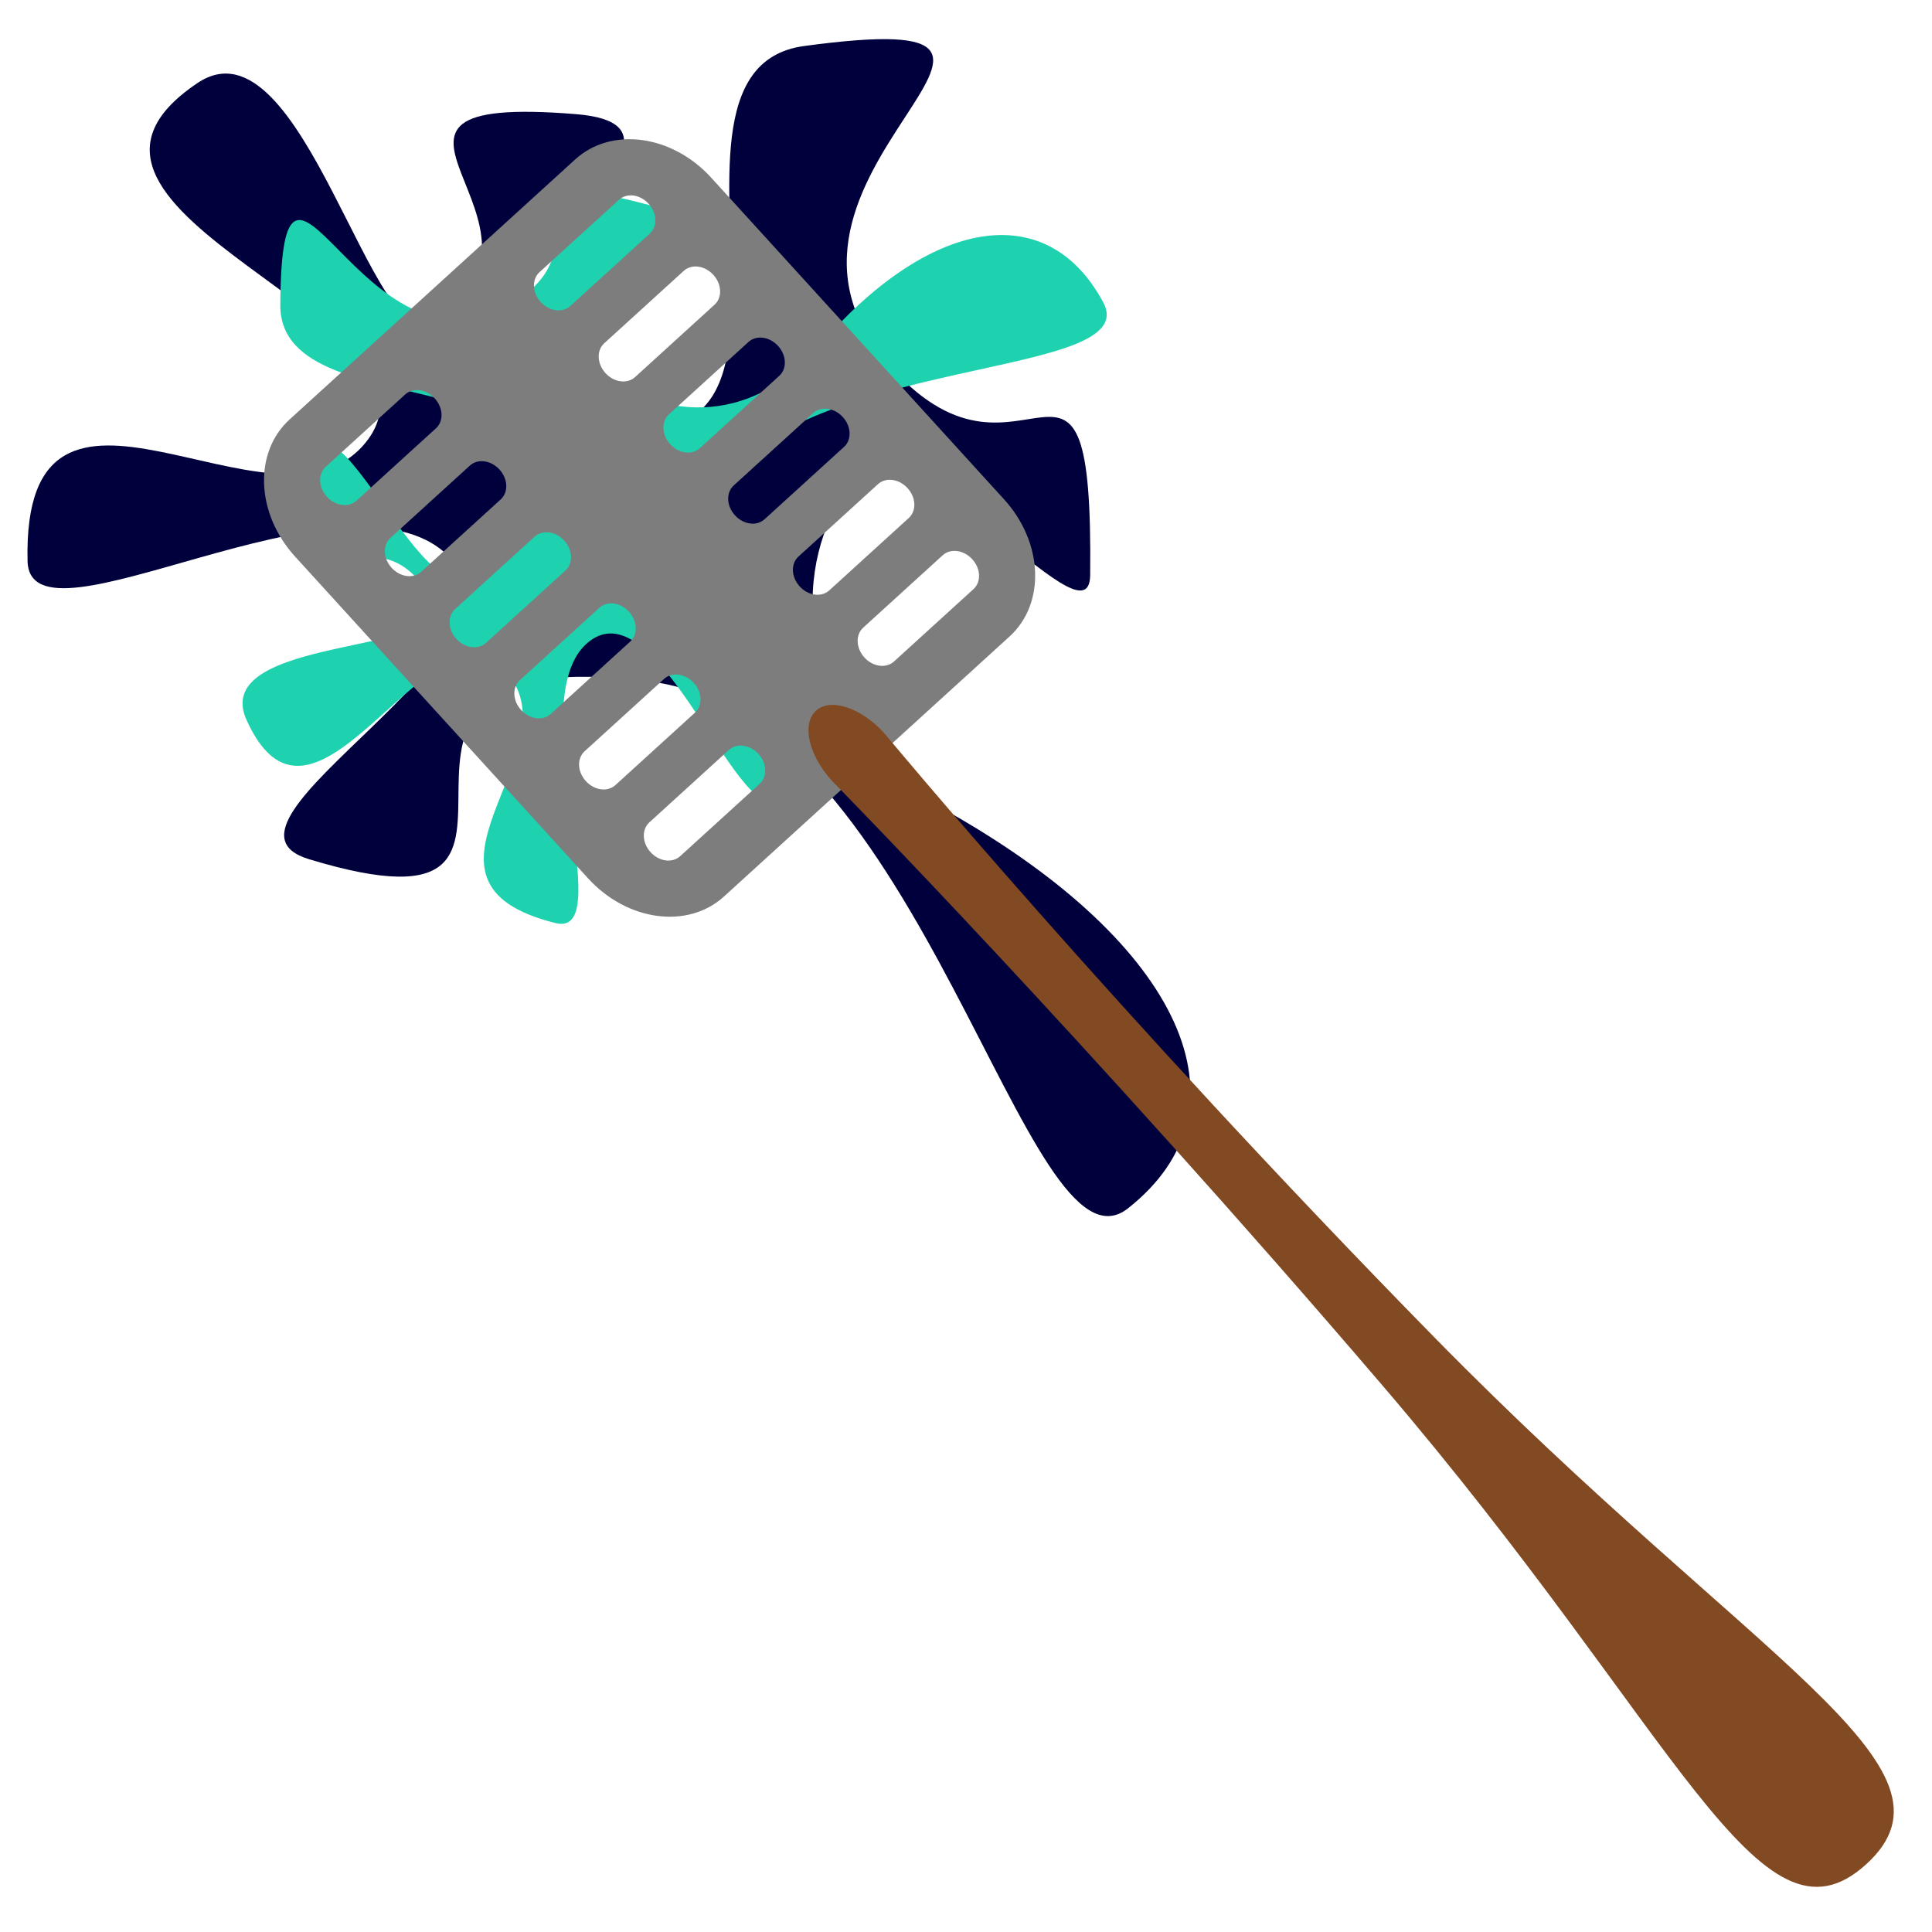
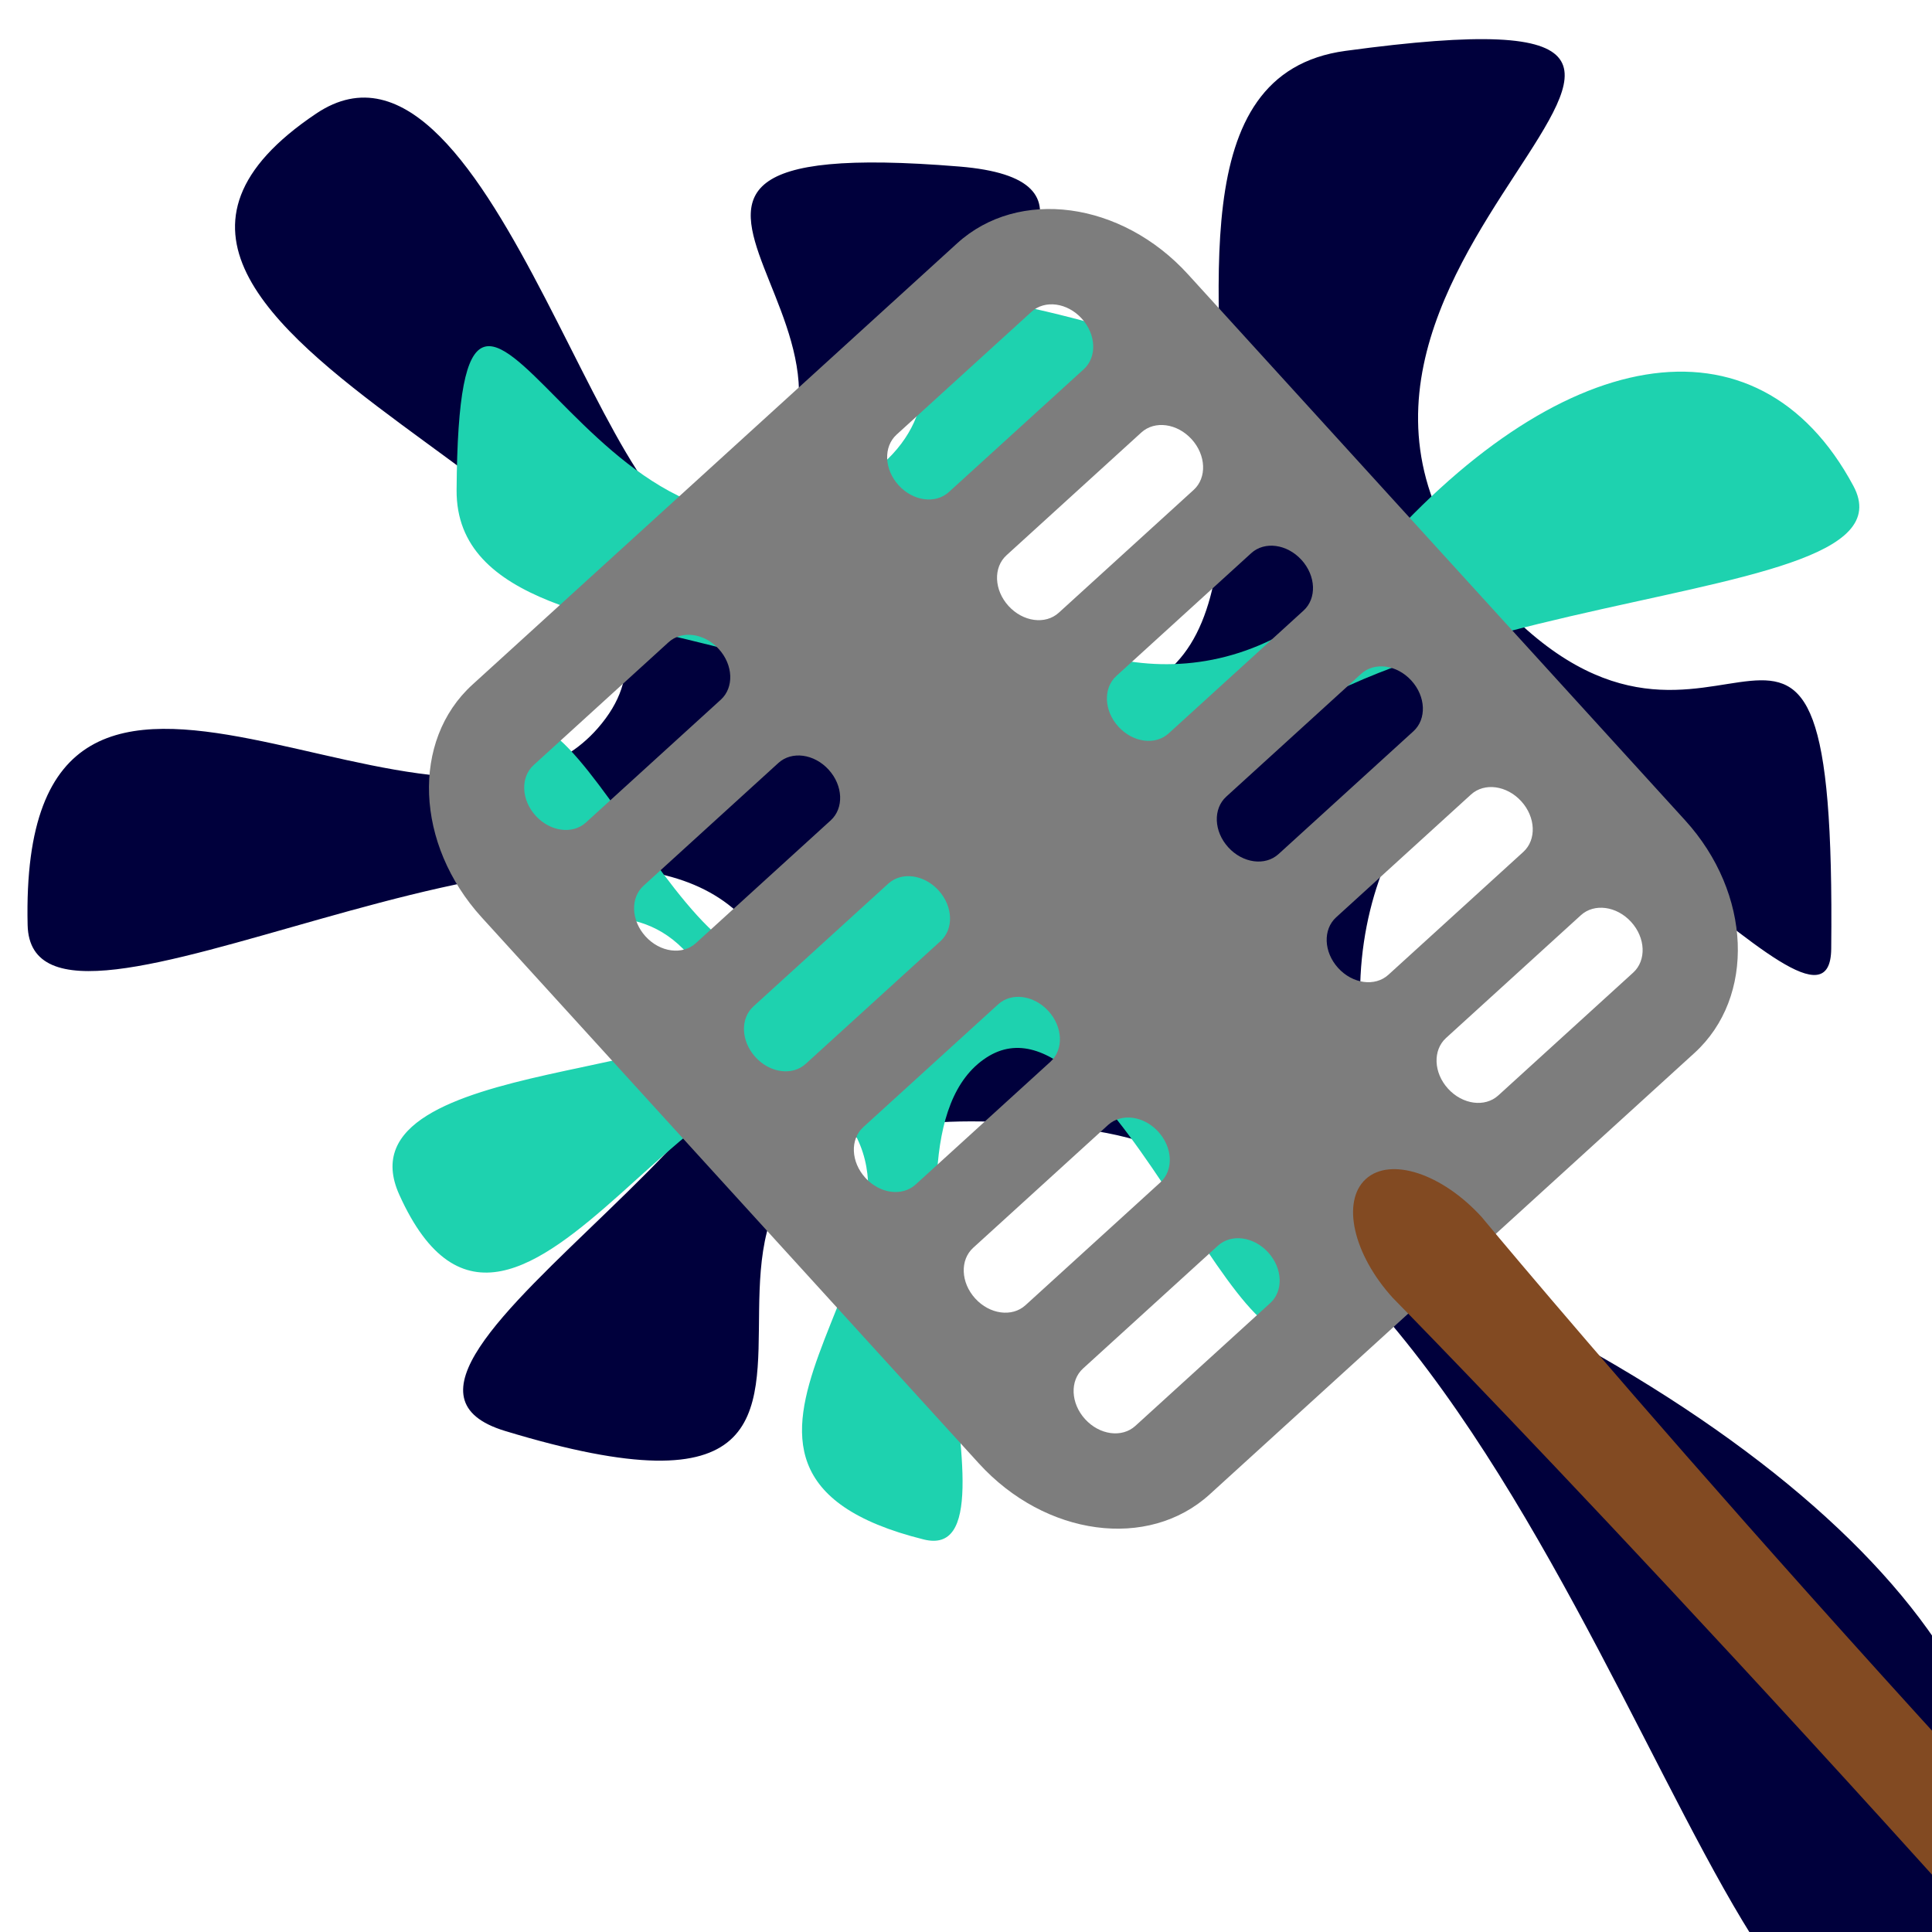
<svg xmlns="http://www.w3.org/2000/svg" width="512" height="512" viewBox="0 0 512 512" version="1.1" id="svg1" xml:space="preserve">
  <defs id="defs1" />
  <g id="layer1">
    <g id="g41" transform="rotate(-36.81944,322.5172,422.8041)">
      <g id="g40" />
-       <g id="g42" transform="matrix(1.287572,-0.1239505,0.1239505,1.287572,-114.1638,-6.625086)">
+       <g id="g42" transform="matrix(2.185418,-0.2103833,0.2103833,2.185418,-415.051,55.89435)">
        <g id="g14" transform="rotate(36.81944,378.8942,383.1143)">
          <path class="st2" d="m 264.896,155.191 c -32.278,-42.772 55.43,-70.292 -11.766,-67.661 -39.869,1.561 9.881,109.734 -67.151,63.267 -25.278,-15.248 54.87,-47.474 19.411,-53.839 -53.931,-9.682 -0.737,22.675 -33.046,39.876 -13.289,7.075 -20.733,-66.018 -43.599,-53.675 -42.223,22.791 51.25,53.948 26.728,77.103 -20.696,19.543 -67.172,-32.461 -70.783,17.049 -1.447,19.834 66.972,-15.119 85.799,7.093 17.881,21.095 -57.822,49.518 -34.297,59.218 61.385,25.312 -0.638,-46.343 73.208,-29.498 54.823,12.505 64.617,131.202 86.995,116.796 28.289,-18.212 15.793,-52.802 -27.965,-83.753 -30.832,-21.809 -27.794,-51.103 -17.376,-65.623 15.197,-21.179 48.326,35.73 50.061,19.497 6.348,-59.386 -11.95,-13.688 -36.22,-45.849 z" id="path12" style="fill:#00003c;fill-opacity:1;stroke-width:14.7" />
          <path class="st2" d="m 187.902,134.548 c -31.901,14.072 -41.874,-50.826 -46.641,-4.528 -2.829,27.47 74.748,13.616 36.01,57.514 -12.712,14.405 -26.585,-46.212 -34.314,-23.219 -11.757,34.971 15.175,4.708 23.599,29.925 3.465,10.372 -46.408,1.89 -40.334,19.768 11.218,33.013 41.261,-24.934 54.446,-3.921 11.128,17.734 -28.362,39.774 4.578,51.418 13.196,4.665 -3.651,-48.461 13.116,-57.177 15.924,-8.278 27.672,48.604 36.483,34.365 22.992,-37.154 -31.224,-8.16 -12.714,-55.38 13.742,-35.056 94.509,-19.718 86.999,-37.645 -9.494,-22.663 -33.969,-20.56 -59.038,3.531 -17.664,16.975 -37.067,9.47 -45.817,-0.326 -12.763,-14.289 28.727,-26.319 17.98,-30.513 -39.315,-15.342 -10.367,5.608 -34.353,16.189 z" id="path13" style="stroke-width:10.147" />
        </g>
        <path d="m 325.939,56.745 c -10.018,0 -18.083,9.6 -18.083,21.526 v 89.127 c 0,11.926 8.065,21.528 18.083,21.528 h 79.133 c 10.018,0 18.081,-9.602 18.081,-21.528 V 78.271 c 0,-11.926 -8.063,-21.526 -18.081,-21.526 z m -1.068,12.153 h 22.017 c 2.181,0 3.937,2.09 3.937,4.687 0,2.597 -1.756,4.687 -3.937,4.687 h -22.017 c -2.181,0 -3.937,-2.09 -3.937,-4.687 0,-2.597 1.755,-4.687 3.937,-4.687 z m 59.249,0 h 22.019 c 2.181,0 3.937,2.09 3.937,4.687 0,2.597 -1.756,4.687 -3.937,4.687 h -22.019 c -2.181,0 -3.937,-2.09 -3.937,-4.687 0,-2.597 1.755,-4.687 3.937,-4.687 z m -59.249,19.7 h 22.017 c 2.181,0 3.937,2.09 3.937,4.687 0,2.597 -1.756,4.689 -3.937,4.689 h -22.017 c -2.181,0 -3.937,-2.092 -3.937,-4.689 0,-2.597 1.755,-4.687 3.937,-4.687 z m 59.249,0 h 22.019 c 2.181,0 3.937,2.09 3.937,4.687 0,2.597 -1.756,4.689 -3.937,4.689 h -22.019 c -2.181,0 -3.937,-2.092 -3.937,-4.689 0,-2.597 1.755,-4.687 3.937,-4.687 z m -59.249,19.7 h 22.017 c 2.181,0 3.937,2.092 3.937,4.689 0,2.597 -1.756,4.687 -3.937,4.687 h -22.017 c -2.181,0 -3.937,-2.09 -3.937,-4.687 0,-2.597 1.755,-4.689 3.937,-4.689 z m 59.249,0 h 22.019 c 2.181,0 3.937,2.092 3.937,4.689 0,2.597 -1.756,4.687 -3.937,4.687 h -22.019 c -2.181,0 -3.937,-2.09 -3.937,-4.687 0,-2.597 1.755,-4.689 3.937,-4.689 z m -59.249,19.702 h 22.017 c 2.181,0 3.937,2.09 3.937,4.687 0,2.597 -1.756,4.687 -3.937,4.687 h -22.017 c -2.181,0 -3.937,-2.09 -3.937,-4.687 0,-2.597 1.755,-4.687 3.937,-4.687 z m 59.249,0 h 22.019 c 2.181,0 3.937,2.09 3.937,4.687 0,2.597 -1.756,4.687 -3.937,4.687 h -22.019 c -2.181,0 -3.937,-2.09 -3.937,-4.687 0,-2.597 1.755,-4.687 3.937,-4.687 z m -59.249,19.7 h 22.017 c 2.181,0 3.937,2.09 3.937,4.687 0,2.597 -1.756,4.687 -3.937,4.687 h -22.017 c -2.181,0 -3.937,-2.09 -3.937,-4.687 0,-2.597 1.755,-4.687 3.937,-4.687 z m 59.249,0 h 22.019 c 2.181,0 3.937,2.09 3.937,4.687 0,2.597 -1.756,4.687 -3.937,4.687 h -22.019 c -2.181,0 -3.937,-2.09 -3.937,-4.687 0,-2.597 1.755,-4.687 3.937,-4.687 z m -59.249,19.7 h 22.017 c 2.181,0 3.937,2.09 3.937,4.687 0,2.597 -1.756,4.687 -3.937,4.687 h -22.017 c -2.181,0 -3.937,-2.09 -3.937,-4.687 0,-2.597 1.755,-4.687 3.937,-4.687 z m 59.249,0 h 22.019 c 2.181,0 3.937,2.09 3.937,4.687 0,2.597 -1.756,4.687 -3.937,4.687 h -22.019 c -2.181,0 -3.937,-2.09 -3.937,-4.687 0,-2.597 1.755,-4.687 3.937,-4.687 z" style="fill:#7d7d7d;fill-opacity:1;stroke-width:1.081" id="path29" />
        <path id="rect30" style="fill:#824a22;stroke-width:1.01" d="m 365.504,173.469 c 4.017,0 7.251,5.713 7.251,12.809 0,0 -3.483,74.004 0,167.465 3.483,93.461 22.47,139.333 -7.251,139.333 -29.721,0 -10.132,-45.671 -7.251,-139.333 2.881,-93.661 0,-167.465 0,-167.465 0,-7.096 3.234,-12.809 7.251,-12.809 z" />
      </g>
    </g>
  </g>
  <g id="g12" style="display:none">
    <g id="g11" transform="matrix(8.859788,0,0,8.859788,-569.2057,30.60177)">
      <g id="g9">
        <path class="st2" d="m 89.9,23.1 -0.2,0.4 -0.6,1.5 c -3.2,7.3 -4,13.9 -1.9,14.9 2.2,0.9 6.5,-4.2 9.7,-11.4 l 0.6,-1.5 0.2,-0.4 z" id="path1" />
        <g id="g8">
          <path class="st2" d="m 85.2,44.5 c -0.4,-0.2 -0.9,0 -1.1,0.4 l -1.6,3.6 c -0.2,0.4 0,0.9 0.4,1.1 0.4,0.2 0.9,0 1.1,-0.4 l 1.6,-3.6 c 0.2,-0.4 0,-0.9 -0.4,-1.1 z" id="path2" />
          <path class="st2" d="m 90.6,45 c -0.2,-0.4 -0.7,-0.6 -1.1,-0.4 -0.4,0.2 -0.6,0.7 -0.4,1.1 l 1.7,3.7 c 0.1,0.2 0.2,0.3 0.4,0.4 0.2,0.1 0.5,0.1 0.7,0 0.4,-0.2 0.6,-0.7 0.4,-1.1 z" id="path3" />
          <path class="st2" d="m 102.7,39.2 -3.1,-2.5 c -0.4,-0.3 -0.9,-0.2 -1.2,0.1 -0.3,0.4 -0.2,0.9 0.1,1.2 l 3.1,2.5 c 0.1,0 0.1,0.1 0.2,0.1 0.3,0.1 0.7,0.1 1,-0.2 0.3,-0.4 0.3,-0.9 -0.1,-1.2 z" id="path4" />
          <path class="st2" d="m 98.6,44.3 -2.7,-2.9 c -0.3,-0.3 -0.8,-0.4 -1.2,0 -0.3,0.3 -0.4,0.8 0,1.2 l 2.7,2.9 c 0.1,0.1 0.2,0.2 0.3,0.2 0.3,0.1 0.6,0.1 0.9,-0.2 0.3,-0.3 0.3,-0.9 0,-1.2 z" id="path5" />
          <path class="st2" d="m 81.1,40.9 c 0.4,-0.1 0.9,0.1 1,0.5 0.1,0.4 -0.1,0.9 -0.5,1 l -3.9,1.3 c -0.2,0.1 -0.4,0.1 -0.6,0 -0.2,-0.1 -0.4,-0.3 -0.5,-0.5 -0.1,-0.4 0.1,-0.9 0.5,-1 z" id="path6" />
          <path class="st2" d="m 77.2,28 3.9,0.6 c 0.5,0.1 0.8,0.5 0.7,0.9 -0.1,0.5 -0.5,0.8 -0.9,0.7 L 77,29.6 c -0.1,0 -0.1,0 -0.2,-0.1 -0.3,-0.1 -0.5,-0.5 -0.5,-0.9 0,-0.4 0.5,-0.7 0.9,-0.6 z" id="path7" />
          <path class="st2" d="m 76.2,34.5 h 3.9 c 0.5,0 0.8,0.4 0.8,0.8 0,0.5 -0.4,0.8 -0.8,0.8 h -3.9 c -0.1,0 -0.2,0 -0.3,-0.1 -0.3,-0.1 -0.5,-0.4 -0.5,-0.8 0,-0.3 0.4,-0.7 0.8,-0.7 z" id="path8" />
        </g>
      </g>
      <g id="g10">
        <path class="st0" d="m 120.3,37.5 -6.8,-9 c 2,-0.2 3.7,-1 4.9,-2.4 0.3,-0.4 0.2,-0.9 -0.1,-1.2 l -13,-10.5 c 0,0 0,-0.1 0.1,-0.1 0.8,-1.9 0.7,-3.9 -0.3,-5.6 0,0 0,0 0,0 l 3.8,-2.8 c 0.4,-0.3 0.4,-0.8 0.2,-1.2 -0.3,-0.4 -0.8,-0.4 -1.2,-0.2 l -3.8,2.8 c -0.6,-0.6 -1.2,-1.1 -2,-1.4 -0.8,-0.3 -1.6,-0.5 -2.4,-0.5 L 99.2,0.7 C 99.1,0.3 98.7,0 98.2,0 97.7,0 97.4,0.5 97.5,0.9 L 98,5.6 c -1.8,0.5 -3.5,1.7 -4.3,3.6 0,0 0,0.1 0,0.1 L 77.1,6.9 c -0.5,-0.1 -0.9,0.2 -0.9,0.7 -0.3,1.8 0.3,3.6 1.5,5.2 l -11.2,1.1 c -0.2,0 -0.4,0.1 -0.5,0.3 -0.1,0.2 -0.2,0.4 -0.2,0.6 0.3,3.2 2.1,6 5,8 0.7,0.5 1.5,0.9 2.3,1.2 2.4,1.1 5.2,1.5 8,1.2 l 4.3,-0.4 c -0.1,0.3 -0.2,0.6 -0.3,0.9 0,0 0,0.1 0,0.1 -0.6,1.6 -1,3.2 -1.4,4.7 -0.4,1.7 -0.6,3.3 -0.6,4.8 -0.1,3.9 0.9,6.5 2.9,7.4 1.9,0.8 4.4,0 7.1,-2.5 0,0 0.1,-0.1 0.1,-0.1 0,0 0,0 0.1,-0.1 0.1,0 0.1,-0.1 0.2,-0.1 2.2,-2.2 4.3,-5.3 6.1,-8.9 l 2.6,3.4 c 1.7,2.3 3.9,4 6.3,5.1 0.8,0.3 1.6,0.6 2.4,0.8 3.4,0.8 6.8,0.2 9.3,-1.7 0.3,-0.3 0.4,-0.8 0.1,-1.1 z M 100,12.8 c 0,0 0,-0.1 0.1,-0.1 0,-0.1 0.1,-0.2 0.1,-0.3 l 16.4,13.2 c -1,0.9 -2.5,1.3 -4.1,1.2 0,0 -0.1,0 -0.1,0 -0.4,0 -0.7,-0.1 -1.1,-0.1 -0.4,-0.1 -0.8,-0.2 -1.2,-0.3 -1.3,-0.4 -2.6,-1.1 -3.8,-2.1 l -2.6,-2.1 c -2.5,-2 -4,-4.8 -4,-7.2 0,-0.5 0,-0.9 0.1,-1.3 v 0 c -0.1,-0.3 0,-0.6 0.2,-0.9 -0.1,0.1 0,0.1 0,0 z M 77.8,8.7 98.6,11.8 c 0,0.1 -0.1,0.2 -0.1,0.3 v 0 c 0,0 0,0.1 0,0.1 -0.1,0.3 -0.3,0.5 -0.4,0.7 -0.2,0.4 -0.5,0.7 -0.9,1 -1.8,1.6 -4.8,2.4 -8,1.9 L 85.9,15.3 C 84.4,15.1 83,14.6 81.8,13.9 81.4,13.7 81.1,13.5 80.8,13.2 80.5,13 80.2,12.7 80,12.5 c 0,0 -0.1,0 -0.1,-0.1 C 78.5,11.3 77.8,10 77.8,8.7 Z M 87.1,23 c -0.3,0.1 -0.6,0.1 -1,0.2 -0.1,0 -0.3,0 -0.4,0.1 L 81,23.7 C 77.6,24 74.3,23.3 71.8,21.5 69.5,19.9 68,17.8 67.5,15.4 l 11.6,-1.2 c 0.8,0.7 1.8,1.3 2.9,1.8 1.1,0.5 2.2,0.8 3.5,1 l 3.3,0.5 c 2.8,0.4 5.4,0 7.5,-1.1 -0.4,0.9 -1,1.7 -1.6,2.4 v 0 c -1.1,1.2 -2.5,2.3 -4.2,3.1 -0.3,0.1 -0.6,0.3 -1,0.4 0,0 -0.1,0 -0.1,0 -0.4,0.1 -0.8,0.3 -1.2,0.4 h -0.1 c -0.4,0.2 -0.7,0.3 -1,0.3 z m 5.3,15.5 -2.9,-1.3 c -0.4,-0.2 -0.9,0 -1.1,0.4 -0.2,0.4 0,0.9 0.4,1.1 0,0 2.2,1 2.2,1 -1.8,1.4 -3.3,2 -4.4,1.5 -1.3,-0.6 -2,-2.7 -1.9,-5.8 0,-1.1 0.2,-2.3 0.4,-3.5 l 4.3,1.9 c 0.4,0.2 0.9,0 1.1,-0.4 0.2,-0.4 0,-0.9 -0.4,-1.1 l -4.6,-2 c 0.2,-1 0.5,-2 0.9,-3 v 0 l 7.5,3.3 c 0.4,0.2 0.9,0 1.1,-0.4 0.2,-0.4 0,-0.9 -0.4,-1.1 L 87,25.8 c 0.1,-0.3 0.3,-0.7 0.4,-1 0.8,-0.1 1.5,-0.3 2.2,-0.6 0.3,-0.1 0.5,-0.2 0.8,-0.3 l 6.7,2.9 c 0.1,0.3 0.2,0.5 0.3,0.8 0.3,0.7 0.7,1.4 1.1,2 -1.8,3.5 -3.9,6.6 -6.1,8.9 z m 18.8,0.3 c -3,-0.7 -5.8,-2.6 -7.9,-5.3 l -2.8,-3.7 c -0.1,-0.1 -0.2,-0.2 -0.3,-0.4 C 100,29.1 99.8,28.9 99.7,28.6 99.5,28.3 99.3,28 99.2,27.7 l -0.1,-0.1 c -0.2,-0.4 -0.4,-0.8 -0.5,-1.1 0,0 0,-0.1 0,-0.1 -0.1,-0.3 -0.2,-0.6 -0.3,-1 -0.5,-1.5 -0.7,-3.1 -0.6,-4.6 0,-0.2 0,-0.3 0,-0.5 0.1,-1 0.3,-2 0.7,-2.9 0.6,2.2 2.1,4.5 4.3,6.2 l 2.6,2.1 c 1,0.8 2,1.4 3.1,1.9 1.1,0.5 2.2,0.8 3.3,0.9 l 7,9.3 c -2.2,1.3 -4.8,1.6 -7.5,1 z" id="path9" />
      </g>
    </g>
  </g>
  <style type="text/css" id="style1">
	.st0{fill:#00003C;}
	.st1{fill:#64648C;}
	.st2{fill:#1ED2AF;}
</style>
</svg>
